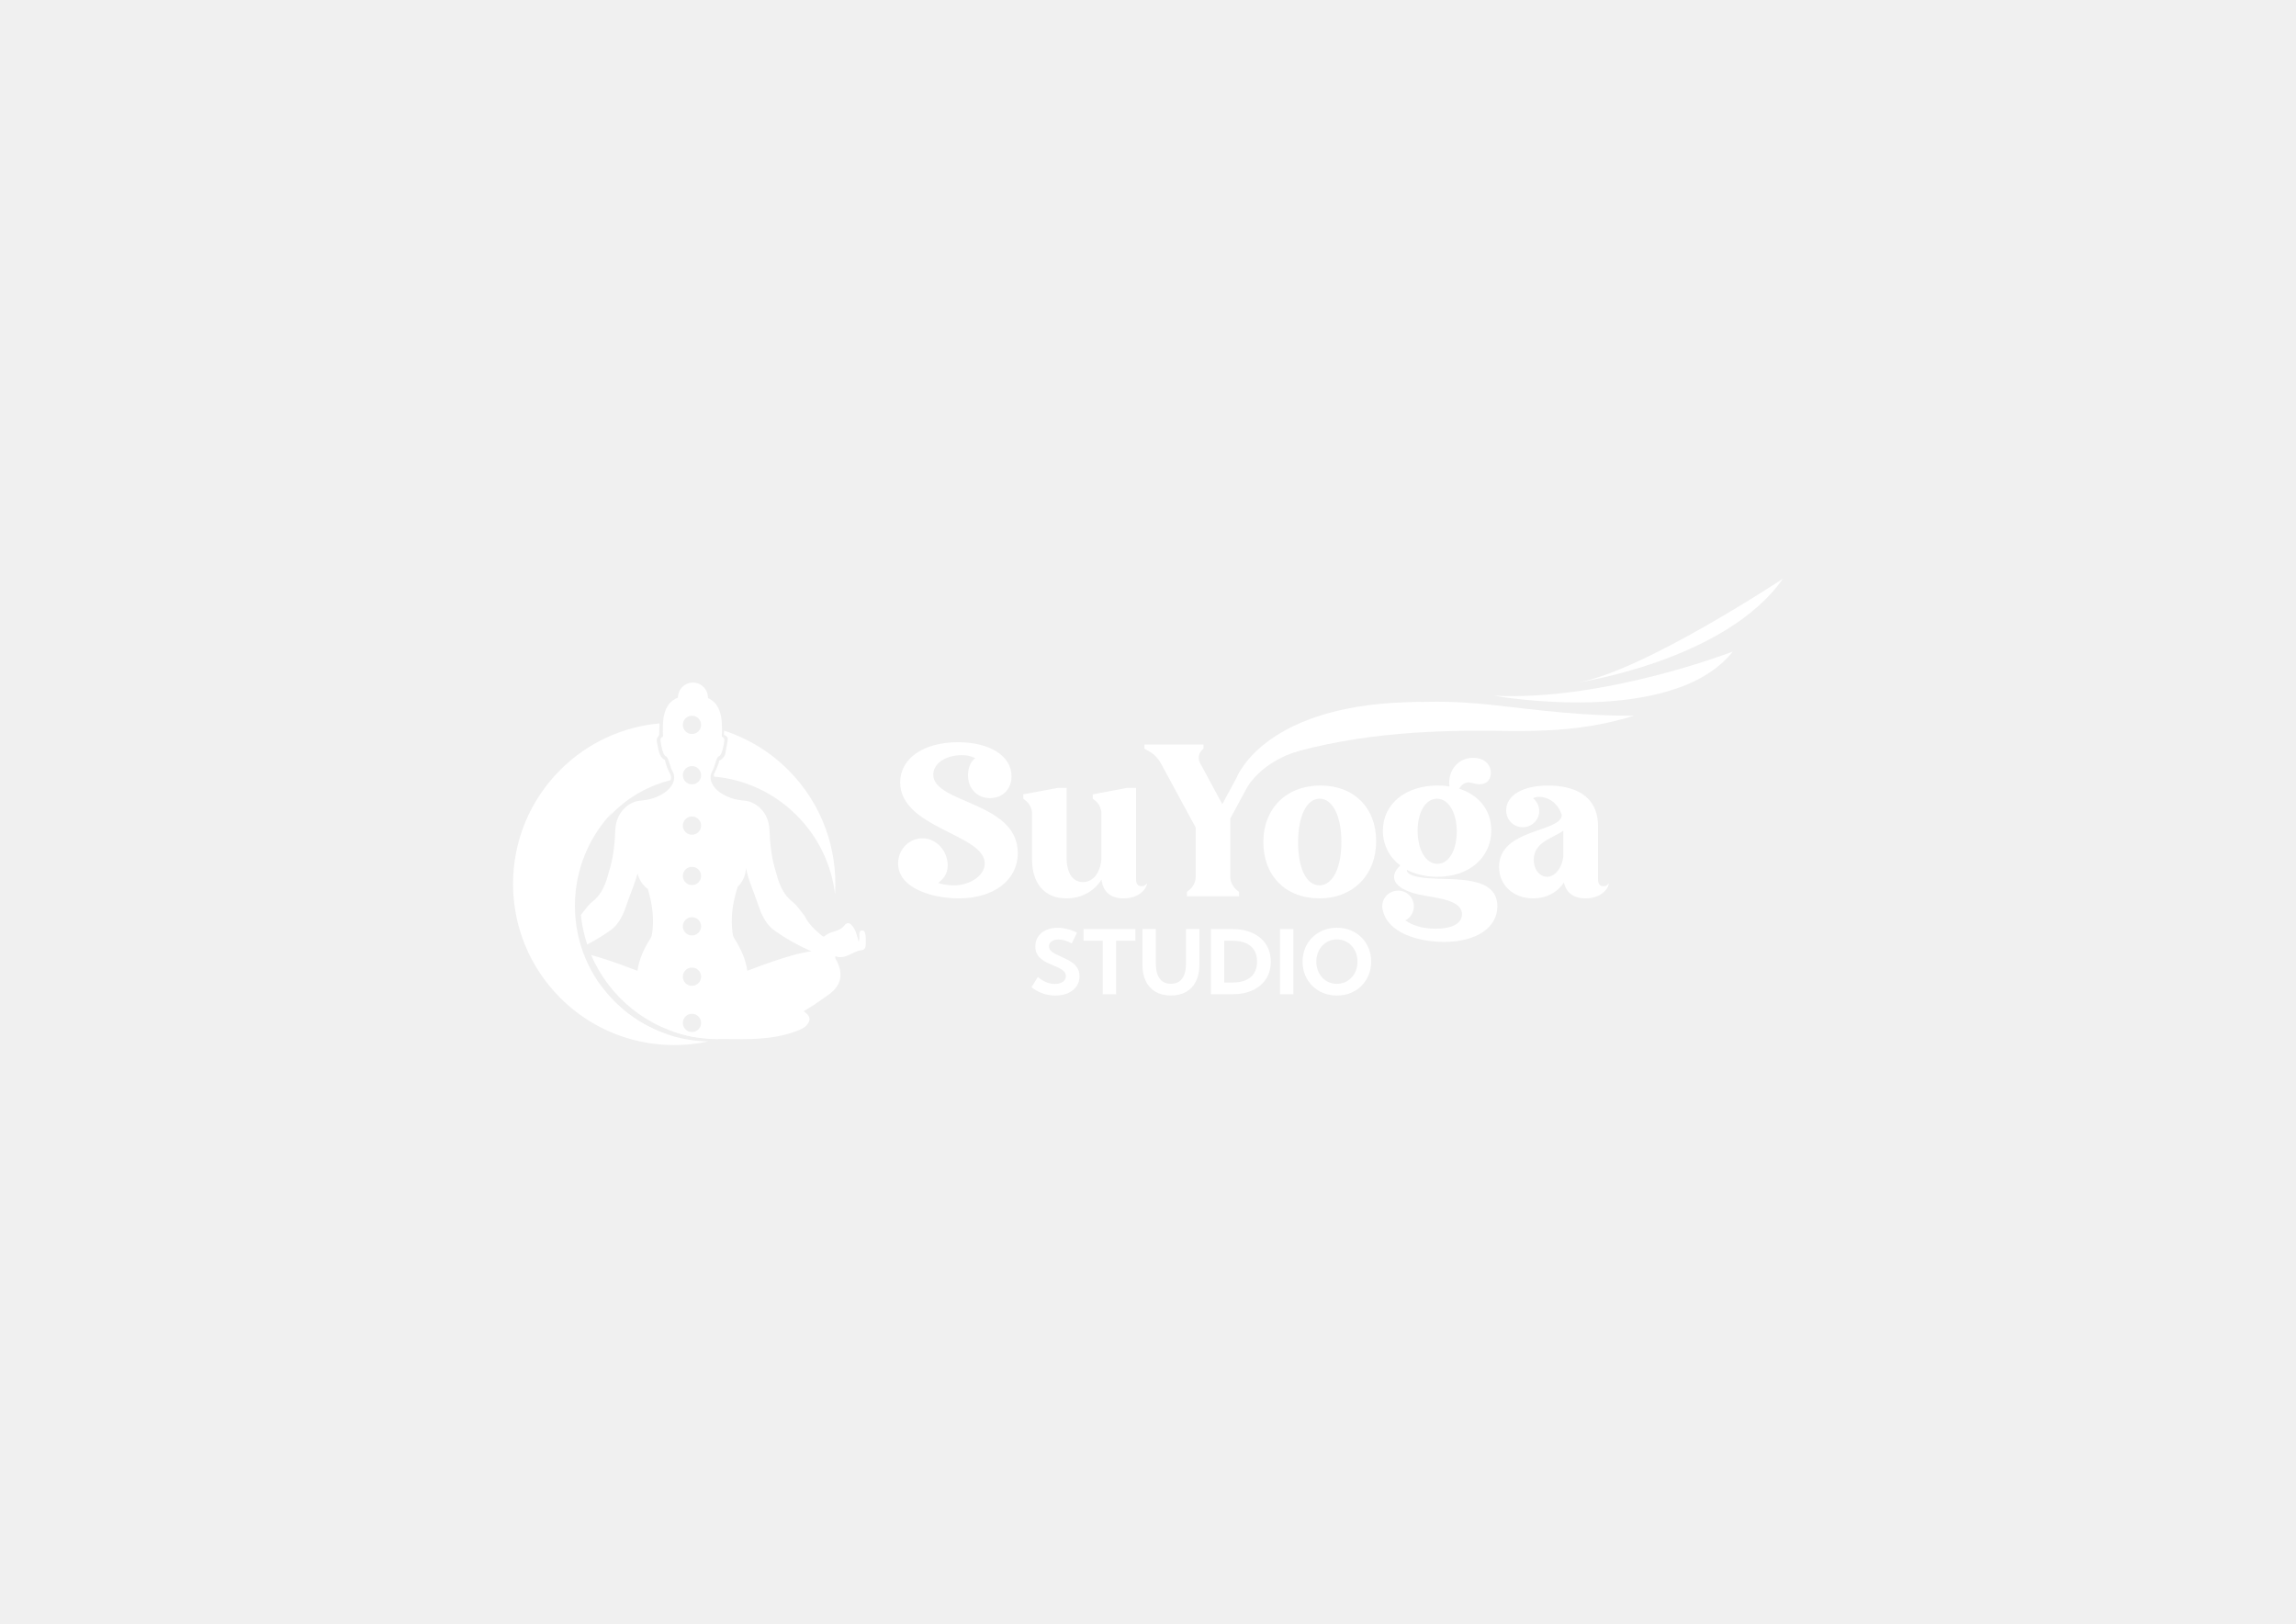
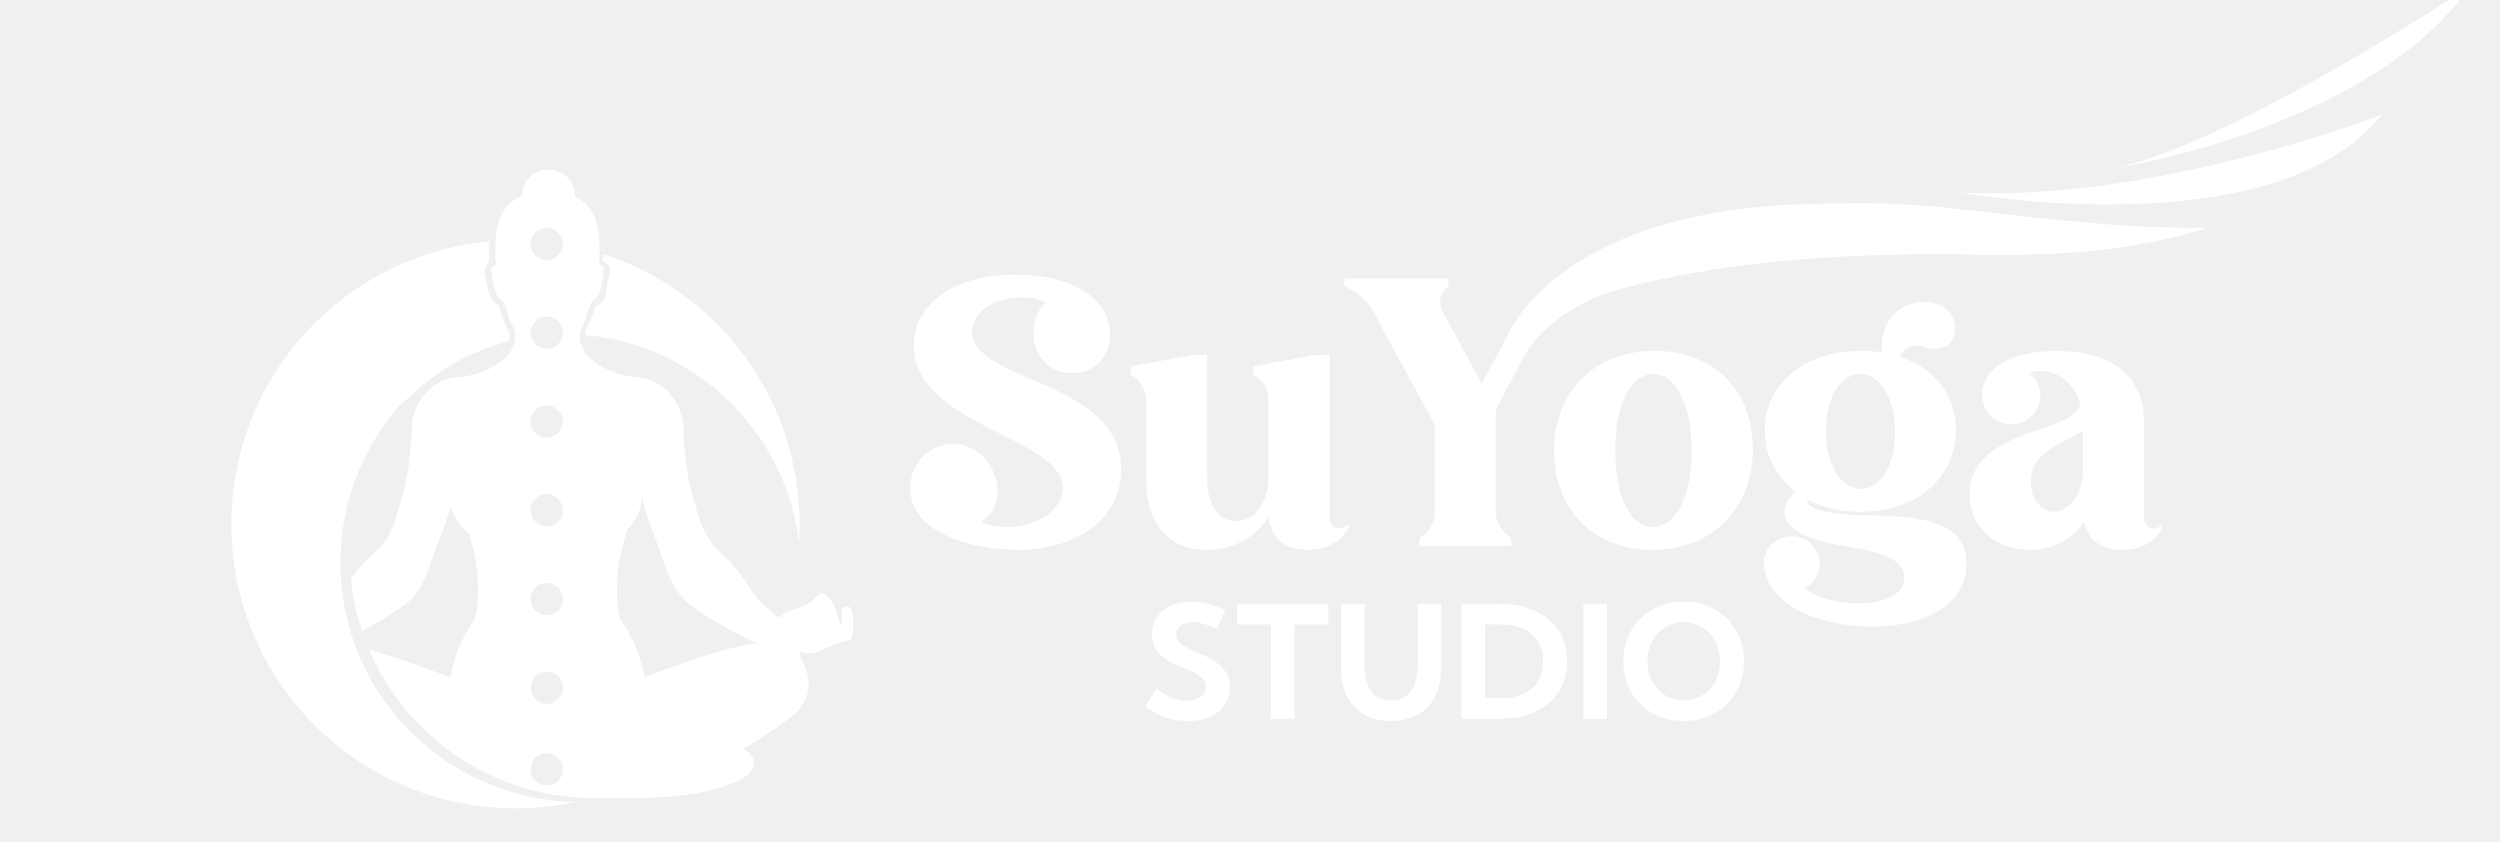
- <svg xmlns="http://www.w3.org/2000/svg" id="Layer_1" data-name="Layer 1" viewBox="0 0 841.89 595.28">
+ <svg xmlns="http://www.w3.org/2000/svg" id="Layer_1" data-name="Layer 1" viewBox="140 215 520 175">
  <defs>
    <style>
      .cls-1, .cls-2 {
        fill: #fff;
      }

      .cls-2 {
        fill-rule: evenodd;
      }
    </style>
  </defs>
  <path class="cls-1" d="M245.92,377.85c5.28,1.95,10.98,3.05,16.93,3.12,0,.02.02.04.02.06,1.9-.52,3.77-1.13,5.62-1.84-7.45,1.35-15.2.9-22.57-1.34Z" />
  <circle class="cls-1" cx="254.08" cy="255.73" r="5.49" />
  <g>
    <g>
      <path class="cls-1" d="M378.23,361.92l2.32-3.74c.73.59,1.44,1.08,2.13,1.46.68.38,1.36.65,2.03.83.67.17,1.35.26,2.05.26.83,0,1.54-.11,2.15-.35.61-.23,1.08-.57,1.41-1,.33-.43.5-.94.5-1.51,0-.67-.21-1.23-.64-1.69-.43-.46-.98-.86-1.66-1.2-.68-.35-1.43-.68-2.22-1-.78-.32-1.56-.67-2.34-1.04-.78-.38-1.5-.83-2.15-1.35-.65-.52-1.18-1.15-1.58-1.9-.4-.75-.6-1.66-.6-2.73,0-1.4.35-2.61,1.06-3.63.71-1.02,1.68-1.8,2.91-2.36,1.23-.55,2.64-.83,4.22-.83,1.12,0,2.28.15,3.48.44,1.2.3,2.41.75,3.61,1.35l-1.93,3.97c-.76-.46-1.57-.82-2.44-1.08-.87-.26-1.69-.4-2.45-.4-.69,0-1.29.11-1.81.32-.52.21-.92.51-1.2.88s-.43.82-.43,1.33c0,.61.21,1.13.62,1.57.41.44.95.83,1.62,1.17.67.34,1.38.68,2.14,1.02.79.34,1.58.71,2.38,1.12.8.4,1.54.88,2.2,1.42.66.55,1.2,1.2,1.61,1.96.41.76.61,1.67.61,2.73,0,1.4-.37,2.63-1.12,3.69-.74,1.06-1.78,1.88-3.11,2.47-1.33.59-2.87.88-4.63.88-1.62,0-3.16-.26-4.64-.78s-2.85-1.28-4.13-2.28Z" />
      <path class="cls-1" d="M409.26,364.5h-4.91v-19.61h-7.04v-4.28h19v4.28h-7.06v19.61Z" />
      <path class="cls-1" d="M439.78,340.6v13.14c0,2.34-.42,4.34-1.25,6.02-.83,1.68-2.03,2.97-3.59,3.86-1.56.9-3.42,1.35-5.6,1.35s-4.03-.45-5.59-1.35c-1.56-.9-2.76-2.19-3.59-3.86-.83-1.68-1.25-3.68-1.25-6.02v-13.14h4.91v12.54c0,1.67.21,3.06.63,4.17s1.04,1.96,1.86,2.52c.82.57,1.83.85,3.04.85s2.23-.28,3.04-.85c.82-.57,1.44-1.41,1.86-2.52.42-1.12.63-2.5.63-4.17v-12.54h4.91Z" />
      <path class="cls-1" d="M443.99,364.5v-23.89h7.82c2.89,0,5.39.49,7.5,1.47,2.11.98,3.75,2.36,4.91,4.14,1.16,1.78,1.74,3.9,1.74,6.34s-.58,4.54-1.74,6.33c-1.16,1.79-2.79,3.17-4.91,4.15-2.11.98-4.62,1.47-7.5,1.47h-7.82ZM448.9,360.21h3.09c1.91,0,3.53-.3,4.87-.9,1.33-.6,2.35-1.47,3.04-2.61.69-1.14,1.04-2.52,1.04-4.15s-.35-3.02-1.04-4.16c-.7-1.14-1.71-2.01-3.04-2.61-1.33-.6-2.96-.9-4.87-.9h-3.09v15.33Z" />
      <path class="cls-1" d="M474.25,364.5h-4.91v-23.89h4.91v23.89Z" />
      <path class="cls-1" d="M490.22,364.97c-1.82,0-3.49-.31-5.03-.93-1.54-.62-2.87-1.49-4-2.61-1.13-1.12-2.01-2.43-2.63-3.94-.62-1.51-.93-3.15-.93-4.94s.31-3.43.93-4.94c.62-1.51,1.5-2.83,2.63-3.94,1.13-1.12,2.46-1.98,4-2.61,1.53-.62,3.21-.93,5.03-.93s3.49.31,5.02.93c1.53.62,2.85,1.49,3.97,2.61,1.12,1.11,1.99,2.43,2.62,3.94.62,1.51.94,3.16.94,4.94s-.31,3.43-.94,4.94c-.63,1.51-1.5,2.82-2.62,3.94-1.12,1.12-2.44,1.99-3.97,2.61-1.53.62-3.2.93-5.02.93ZM490.22,360.69c1.07,0,2.07-.21,2.99-.62.92-.41,1.72-.99,2.4-1.73.68-.74,1.21-1.6,1.59-2.58.38-.98.56-2.05.56-3.21s-.19-2.23-.56-3.22c-.38-.99-.91-1.85-1.59-2.59-.68-.74-1.48-1.31-2.4-1.72-.92-.41-1.91-.61-2.99-.61s-2.08.2-3,.61c-.92.41-1.72.98-2.4,1.72-.68.74-1.22,1.6-1.59,2.59-.38.99-.56,2.06-.56,3.22s.19,2.23.56,3.22c.38.99.91,1.85,1.59,2.59.68.74,1.49,1.31,2.4,1.72.92.41,1.92.61,3,.61Z" />
    </g>
    <path class="cls-1" d="M361.08,316.54c0-10.75-31.01-12.89-31.01-29.7,0-8.75,8.52-14.73,21.18-14.73,11.66,0,19.65,4.99,19.65,12.51,0,4.68-3.23,7.98-7.9,7.98s-8.06-3.45-8.06-8.37c0-2.07.61-4.68,2.68-6.37-.85-.08-1.77-1-4.91-1-6.14,0-10.51,3.15-10.51,7.14,0,10.59,31,9.9,31,28.7,0,10.06-8.9,16.66-21.64,16.66-9.52,0-22.25-3.61-22.25-12.82,0-5.14,4.07-9.21,8.9-9.21,5.3,0,9.29,4.84,9.29,9.9,0,2.92-1.3,4.76-3.45,6.45.84.38,3.3.92,5.6.92,6.06,0,11.44-3.61,11.44-8.06Z" />
    <path class="cls-1" d="M418.72,324.9s1.15,0,1.84-1.07c0,1.92-2.84,5.53-8.6,5.53-4.53,0-7.52-2.23-8.06-6.91-2.68,4.3-7.29,6.91-12.89,6.91-8.13,0-12.58-5.68-12.58-14.2v-16.88c0-1.84-1-3.84-2.53-4.91l-.69-.54v-1.61l12.74-2.38h3.15v25.48c0,5.68,2.15,9.06,5.99,9.06,3.61,0,6.22-3.15,6.75-8.13v-17.58c-.23-1.69-1.08-3.38-2.46-4.3l-.69-.54v-1.61l12.66-2.38h3.22v33.38c0,1.92.61,2.68,2.15,2.68Z" />
    <path class="cls-1" d="M484.19,287.99c12.36,0,20.42,8.21,20.42,20.41s-8.29,20.95-20.8,20.95-20.57-8.37-20.57-20.65,8.44-20.72,20.95-20.72ZM483.8,324.59c4.84,0,8.06-6.37,8.06-15.89s-3.22-15.89-7.98-15.89-7.9,6.37-7.9,16.04,3.15,15.73,7.83,15.73Z" />
    <path class="cls-1" d="M527.17,287.99c1.54,0,2.99.08,4.3.38-.77-5.99,3.45-10.97,9.36-10.51,5.76.38,6.75,5.53,5.14,7.98-.85,1.3-2.23,1.69-3.45,1.69-1.08,0-2.07-.31-2.61-.46-.54-.15-1-.23-1.46-.23-1.61,0-2.68,1.15-3.45,2.3,7.29,2.3,11.82,7.9,11.82,15.27,0,9.82-7.9,17.04-19.8,17.04-4.22,0-7.98-.92-11.13-2.53-.23,1.38,2.3,2.68,8.06,3.07,9.21.69,25.1-1.08,25.1,10.28,0,7.83-7.75,13.05-19.57,13.05-9.36,0-21.1-3.3-22.56-12.2-.08-.31-.08-.54-.08-.85,0-3.22,2.61-5.75,5.83-5.75s5.76,2.53,5.76,5.75c0,2.23-1.23,4.22-3.15,5.14,2.53,1.84,6.37,3.07,11.13,3.07,5.75,0,9.67-1.77,9.67-5.3,0-5.45-9.67-5.91-16.04-7.29-9.44-2.22-10.82-6.68-6.6-10.59-3.99-3.07-6.37-7.52-6.37-12.74,0-9.9,8.37-16.58,20.11-16.58ZM527.02,316.69c4.3,0,7.14-4.99,7.14-11.9s-3.07-11.97-7.21-11.97-7.14,4.76-7.14,11.74,2.99,12.13,7.21,12.13Z" />
    <path class="cls-1" d="M585.96,302.95v19.19c0,1.99.61,2.76,2.15,2.76,0,0,1.15,0,1.77-1.07,0,1.92-2.76,5.53-8.52,5.53-4.14,0-7.06-1.92-7.9-5.83-2.53,3.84-6.68,5.83-11.28,5.83-7.06,0-12.51-4.61-12.51-11.51,0-14.12,22.49-12.59,23.02-18.96-1.54-5.06-5.6-6.75-8.29-6.75-1.07,0-1.84.23-2.22.54,1.3,1.08,2.22,2.76,2.22,4.68,0,3.22-2.68,5.91-6.06,5.91s-6.06-2.68-6.06-6.22c0-5.29,5.75-9.05,15.42-9.05,8.6,0,18.26,2.99,18.26,14.97ZM573.22,304.56c-3.84,2.76-10.82,4.07-10.82,10.67,0,3.84,2.38,6.22,4.84,6.22,2.76,0,5.53-2.99,5.99-7.52v-9.36Z" />
    <g>
      <path class="cls-1" d="M462.16,279.62c.17-.29.39-.59.61-.88-3.31,1.69-8.07,4.11-8.07,4.11l-.02-.03-6.49,12-8.21-15.19c-.84-1.61-.46-3.53.92-4.84l.38-.31v-1.53h-21.64v1.53l1.77,1c1.61.84,3.22,2.53,4.14,4.14l12.89,23.79v18.11c0,1.84-1,3.76-2.53,4.91l-.69.54v1.61h19.11v-1.61l-.69-.54c-1.46-1.15-2.53-3.07-2.53-4.91v-21.41l11.05-20.49Z" />
      <polygon class="cls-1" points="468.19 274.62 468.45 274.48 468.45 274.33 468.19 274.62" />
    </g>
    <path class="cls-1" d="M454.63,282.86c13.7-13.7,28.95-19.9,45.6-23.14,15.84-3.08,31.84-3,47.77-1.19,16.33,1.86,32.62,3.98,51.18,3.87-17.12,5.28-32.7,5.82-48.37,5.56-28.88-.47-57.49,1.28-85.16,10.51-3.02,1.01-5.94,2.35-11.01,4.38Z" />
    <path class="cls-1" d="M453.6,284.85s10.26-27.59,67.73-27.49l-45.44,18.06s-11.99,3-18.59,13.09l-3.7-3.66Z" />
    <path class="cls-1" d="M547.82,255.06s65.37,11.79,87.56-16.19c0,0-46.78,18.19-87.56,16.19Z" />
    <path class="cls-1" d="M578.34,250.26s54.37-8,75.43-38.12c0,0-51.44,34.12-75.43,38.12Z" />
  </g>
  <g>
    <path class="cls-2" d="M316.33,341.13c-2.13-.13-.65,2.53-1.51,4.08-.56-2.1-.92-4-2.16-5.6-1.05-1.36-2.05-1.65-3.1-.27-1.81,2.38-5.1,1.9-7.14,3.85-.49.47-1.14-.22-1.58-.59-2.36-1.96-4.51-4.11-5.88-6.91-1.45-1.74-2.65-3.73-4.44-5.14-3.57-2.8-4.93-6.75-6.01-10.88-1.64-5.04-2.16-10.27-2.37-15.52-.25-6.43-5.03-10.23-8.96-10.59-3.16-.28-6.05-.96-8.88-2.83-3.16-2.1-4.62-5.19-3.18-7.88.62-1.16.67-1.46,1.17-3.04.35-1.1.73-2.36,1.29-2.51.74-.2,1.36-2.1,1.64-3.57.25-1.34.7-3.08-.07-3.37-.81-.3-.39-1.18-.4-1.87-.06-3.43.08-6.83-1.95-9.93-1.69-2.58-5.42-3.91-8.91-3.9-3.49-.01-7.21,1.32-8.91,3.9-2.03,3.1-1.89,6.5-1.95,9.93-.01.69.41,1.57-.4,1.87-.77.29-.32,2.02-.07,3.37.27,1.47.9,3.37,1.63,3.57.56.16.94,1.41,1.29,2.51.5,1.58.55,1.88,1.17,3.04,1.44,2.69-.01,5.78-3.18,7.88-2.83,1.88-5.72,2.55-8.88,2.83-3.93.35-8.7,4.16-8.96,10.59-.21,5.24-.73,10.47-2.37,15.52-1.08,4.13-2.44,8.09-6.01,10.88-1.72,1.34-2.89,3.21-4.25,4.9.38,3.74,1.18,7.35,2.32,10.81,3.31-1.73,6.35-3.59,9.2-5.68,2.81-2.45,4.18-5.66,5.33-9.14,1.24-3.77,2.91-7.39,3.93-11.23.54,2.33,1.9,4.34,3.76,5.72,1.42,4.71,2.24,9.53,1.77,14.63-.13,1.38-.19,2.74-1.07,3.89-2.19,3.54-3.91,7.26-4.49,11.43.27.23-8.87-3.55-16.97-5.74,6.65,15.61,20.9,27.19,38.1,30.11,1.2.03,2.49.1,3.85.28.25.04.51.08.76.11.16.02.32.04.48.07h0c1.91.22,3.93.21,5.82.23,8.71.1,17.45.29,25.82-2.77,2.01-.73,4.16-1.55,5.03-3.62.67-1.59-.54-2.85-1.94-3.83,1.36-.83,2.65-1.62,3.93-2.41,1.75-1.23,3.51-2.43,5.24-3.68,4.49-3.26,5.44-7.1,3.06-12.16-.25-.53-.81-.95-.61-1.91,3.69,1.43,6.28-1.88,9.66-2.22,1.46-.14,1.47-1.52,1.48-2.7,0-1.67.11-4.41-1.16-4.49ZM253.73,378.37c-1.85,0-3.35-1.5-3.35-3.35s1.5-3.35,3.35-3.35,3.35,1.5,3.35,3.35-1.5,3.35-3.35,3.35ZM253.73,361.42c-1.85,0-3.35-1.5-3.35-3.35s1.5-3.35,3.35-3.35,3.35,1.5,3.35,3.35-1.5,3.35-3.35,3.35ZM253.73,342.95c-1.85,0-3.35-1.5-3.35-3.35s1.5-3.35,3.35-3.35,3.35,1.5,3.35,3.35-1.5,3.35-3.35,3.35ZM253.73,324.49c-1.85,0-3.35-1.5-3.35-3.35s1.5-3.35,3.35-3.35,3.35,1.5,3.35,3.35-1.5,3.35-3.35,3.35ZM253.73,306.03c-1.85,0-3.35-1.5-3.35-3.35s1.5-3.35,3.35-3.35,3.35,1.5,3.35,3.35-1.5,3.35-3.35,3.35ZM253.73,287.56c-1.85,0-3.35-1.5-3.35-3.35s1.5-3.35,3.35-3.35,3.35,1.5,3.35,3.35-1.5,3.35-3.35,3.35ZM253.73,269.1c-1.85,0-3.35-1.5-3.35-3.35s1.5-3.35,3.35-3.35,3.35,1.5,3.35,3.35-1.5,3.35-3.35,3.35ZM274.02,355.88c-.59-4.16-2.3-7.89-4.49-11.43-.89-1.15-.95-2.51-1.07-3.89-.5-5.39.45-10.48,2.03-15.45,1.84-1.77,2.99-4.23,3.03-6.97.87,4.62,2.93,8.86,4.39,13.3,1.14,3.47,2.52,6.69,5.33,9.14,4.27,3.13,8.83,5.78,14.29,8.18-8.53,1.01-23.85,7.41-23.51,7.12Z" />
    <path class="cls-2" d="M219.69,360.42c6.32,10.32,15.48,17.09,26.15,19.18.01,0,.03,0,.04,0-10.74-3.31-19.92-10.16-26.19-19.19Z" />
  </g>
  <g>
    <path class="cls-1" d="M210.81,332.08c0-13.48,5.37-25.69,14.07-34.65-.64.76-1.26,1.54-1.86,2.33.52-.57,1.05-1.14,1.6-1.69,6.09-6.09,13.47-10.1,21.3-12.09.09-.42.16-.9.11-1.3-.11-.9-.87-1.88-1.37-3.22s-.87-2.89-.87-2.89c-2.31-.94-2.46-4.66-2.89-6.43-.43-1.77.83-2.28.8-2.75-.02-.31.08-2.64.15-4.18-13.29,1.2-26.25,6.89-36.42,17.06-23.08,23.08-23.08,60.49,0,83.57,14.74,14.74,35.33,20.05,54.29,15.96-27.09-.44-48.91-22.52-48.91-49.71Z" />
    <path class="cls-1" d="M289,282.26c-6.82-6.82-14.9-11.61-23.49-14.4l-.06,1.56s.9.36,1.3.94c.4.58-.51,3.54-.72,5.6-.22,2.06-2.35,2.93-2.35,2.93-.04,1.3-1.95,5.02-1.95,5.02l.07.8c11,.96,21.81,5.7,30.31,14.2,8.15,8.15,12.85,18.43,14.08,28.95,1.05-16.37-4.67-33.09-17.18-45.6Z" />
  </g>
</svg>
